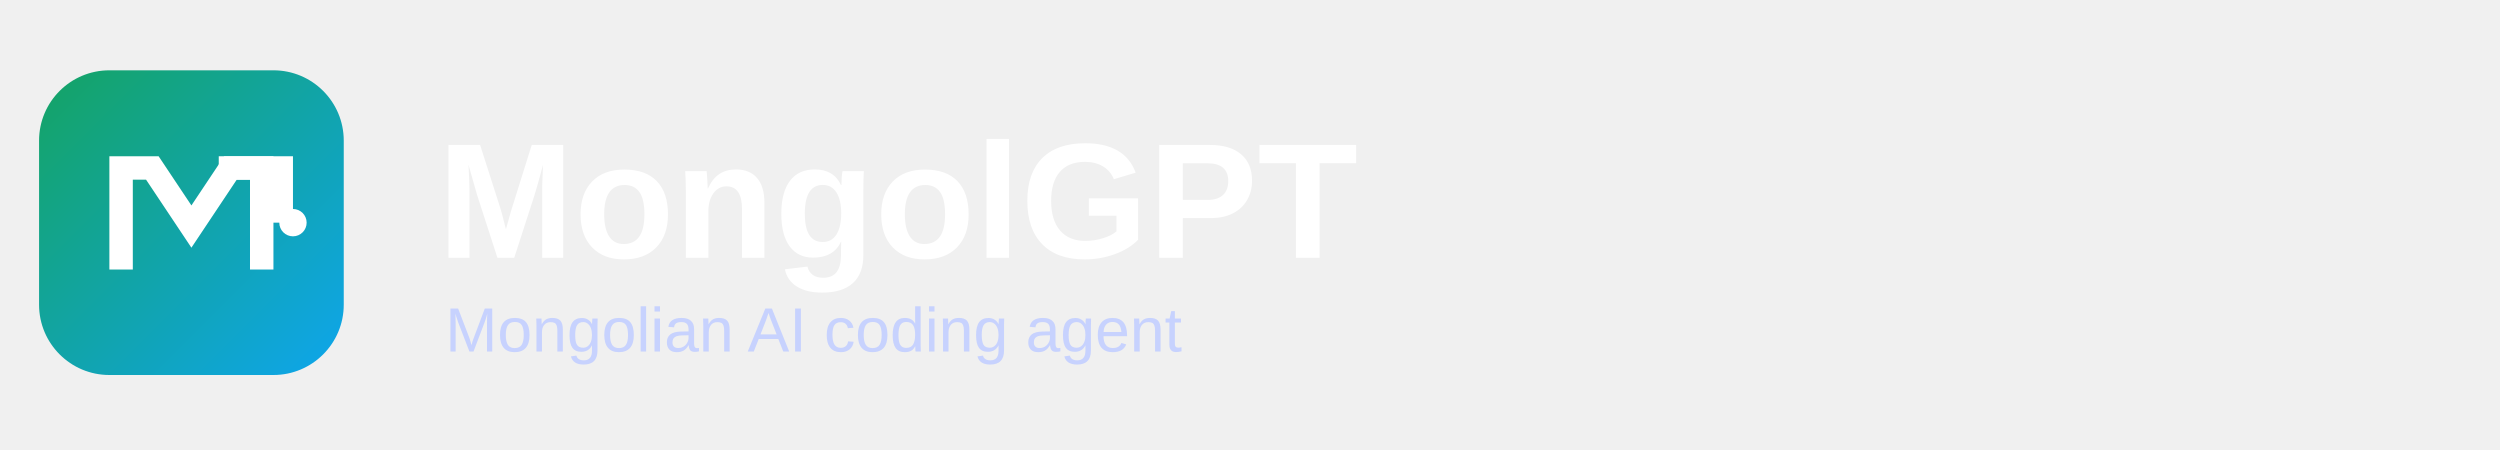
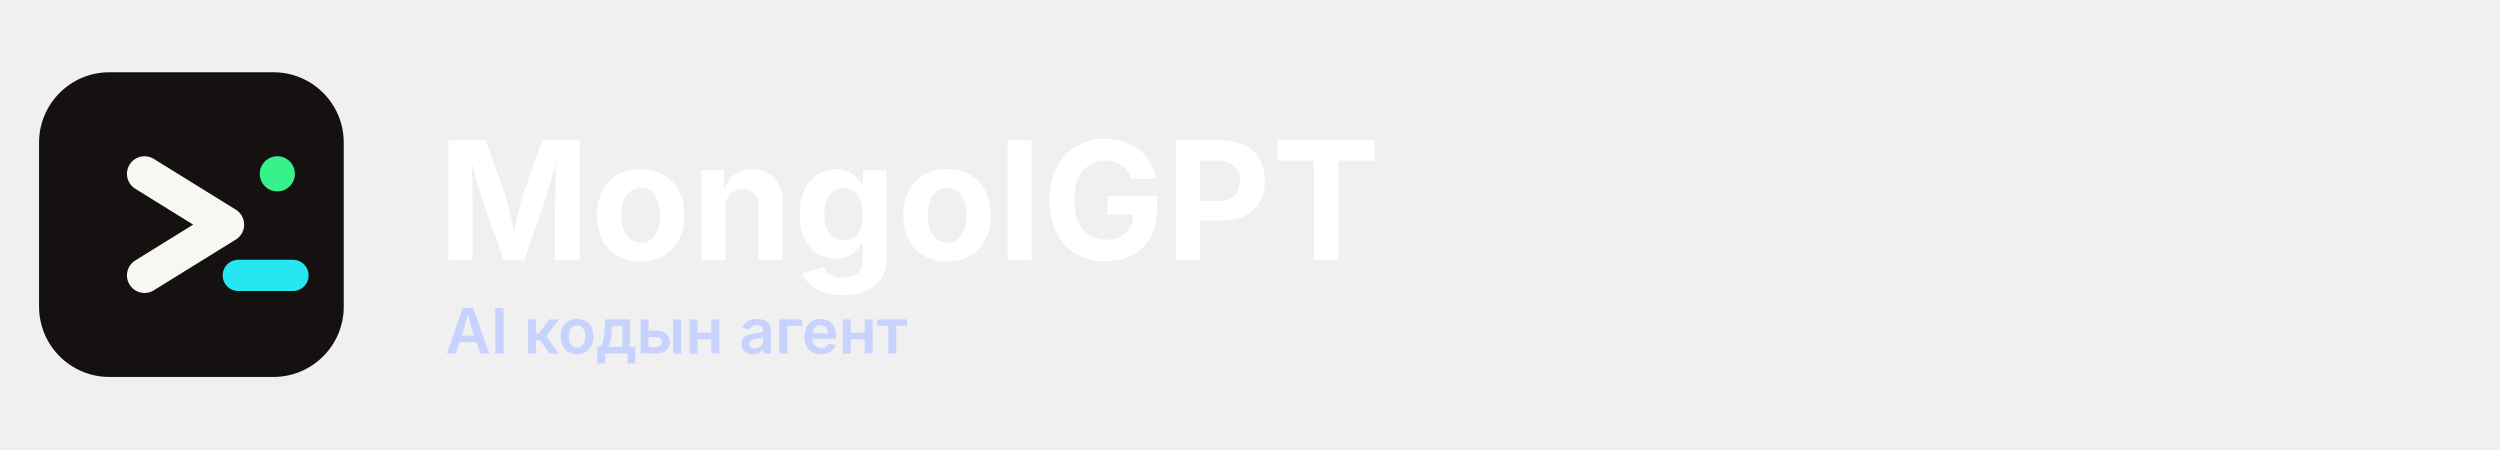
<svg xmlns="http://www.w3.org/2000/svg" width="640" height="115" viewBox="0 0 640 115" fill="none">
-   <defs>
-     <linearGradient id="g" x1="0" y1="0" x2="90" y2="90" gradientUnits="userSpaceOnUse">
-       <stop stop-color="#16A34A" />
-       <stop offset="1" stop-color="#0EA5E9" />
-     </linearGradient>
-   </defs>
-   <rect x="10" y="18" width="78" height="78" rx="18" fill="url(#g)" />
-   <path d="M31 66V43H39L49 58L59 43H67V66" stroke="white" stroke-width="6" stroke-linecap="square" stroke-linejoin="miter" />
-   <path d="M59 43H72V54" stroke="white" stroke-width="6" stroke-linecap="square" />
-   <circle cx="75" cy="57" r="3.5" fill="white" />
-   <text x="112" y="66" fill="#FFFFFF" font-family="Segoe UI, Arial, sans-serif" font-size="42" font-weight="700" letter-spacing="0">MongolGPT</text>
-   <text x="114" y="90" fill="#C7D2FE" font-family="Segoe UI, Arial, sans-serif" font-size="16" font-weight="500" letter-spacing="0">Mongolian AI coding agent</text>
+   <rect x="10" y="18.5" width="78" height="78" rx="18" fill="#151111" />
+   <path d="M37 44L58 57L37 70" stroke="#F7F7F3" stroke-width="9" stroke-linecap="round" stroke-linejoin="round" transform="translate(0 0.5)" />
+   <path d="M61 70H75" stroke="#26E6F2" stroke-width="8" stroke-linecap="round" transform="translate(0 0.5)" />
+   <circle cx="71" cy="44.5" r="4.5" fill="#37F28B" />
+   <text x="112" y="66.5" fill="#FFFFFF" font-family="Inter, Segoe UI, Arial, sans-serif" font-size="42" font-weight="750" letter-spacing="0">MongolGPT</text>
+   <text x="114" y="90.5" fill="#C7D2FE" font-family="Inter, Segoe UI, Arial, sans-serif" font-size="16" font-weight="600" letter-spacing="0">AI кодын агент</text>
</svg>
